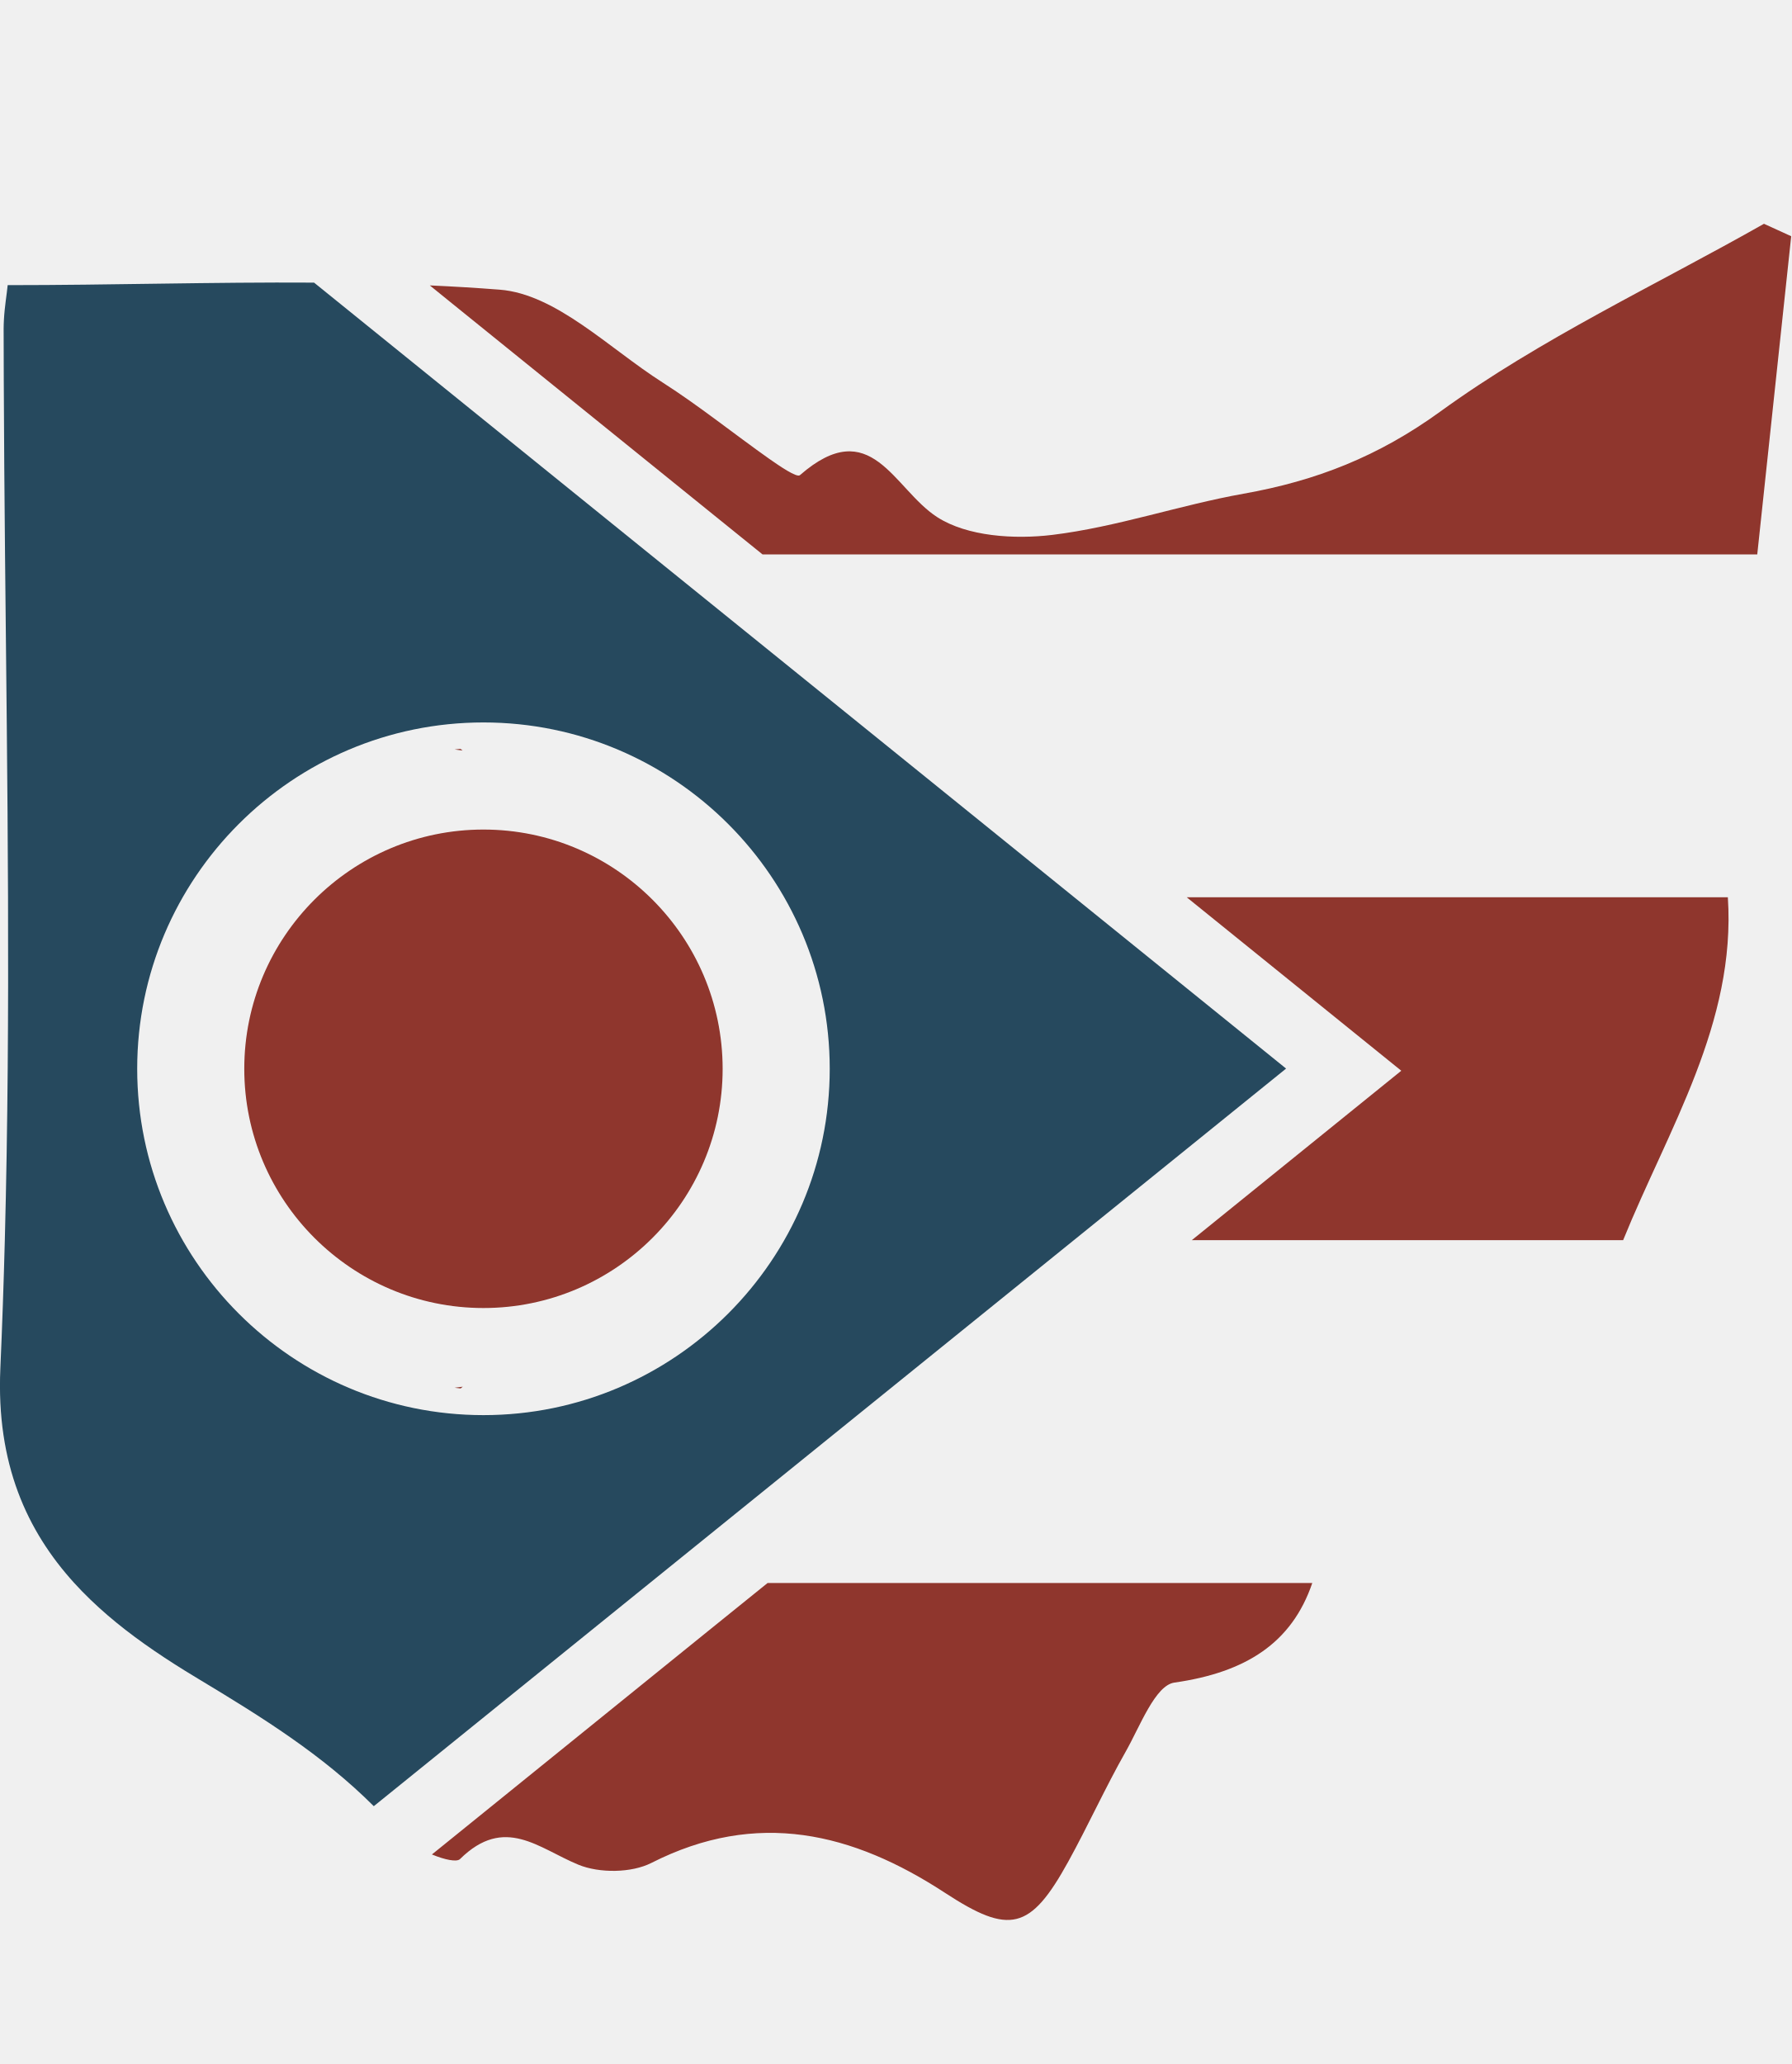
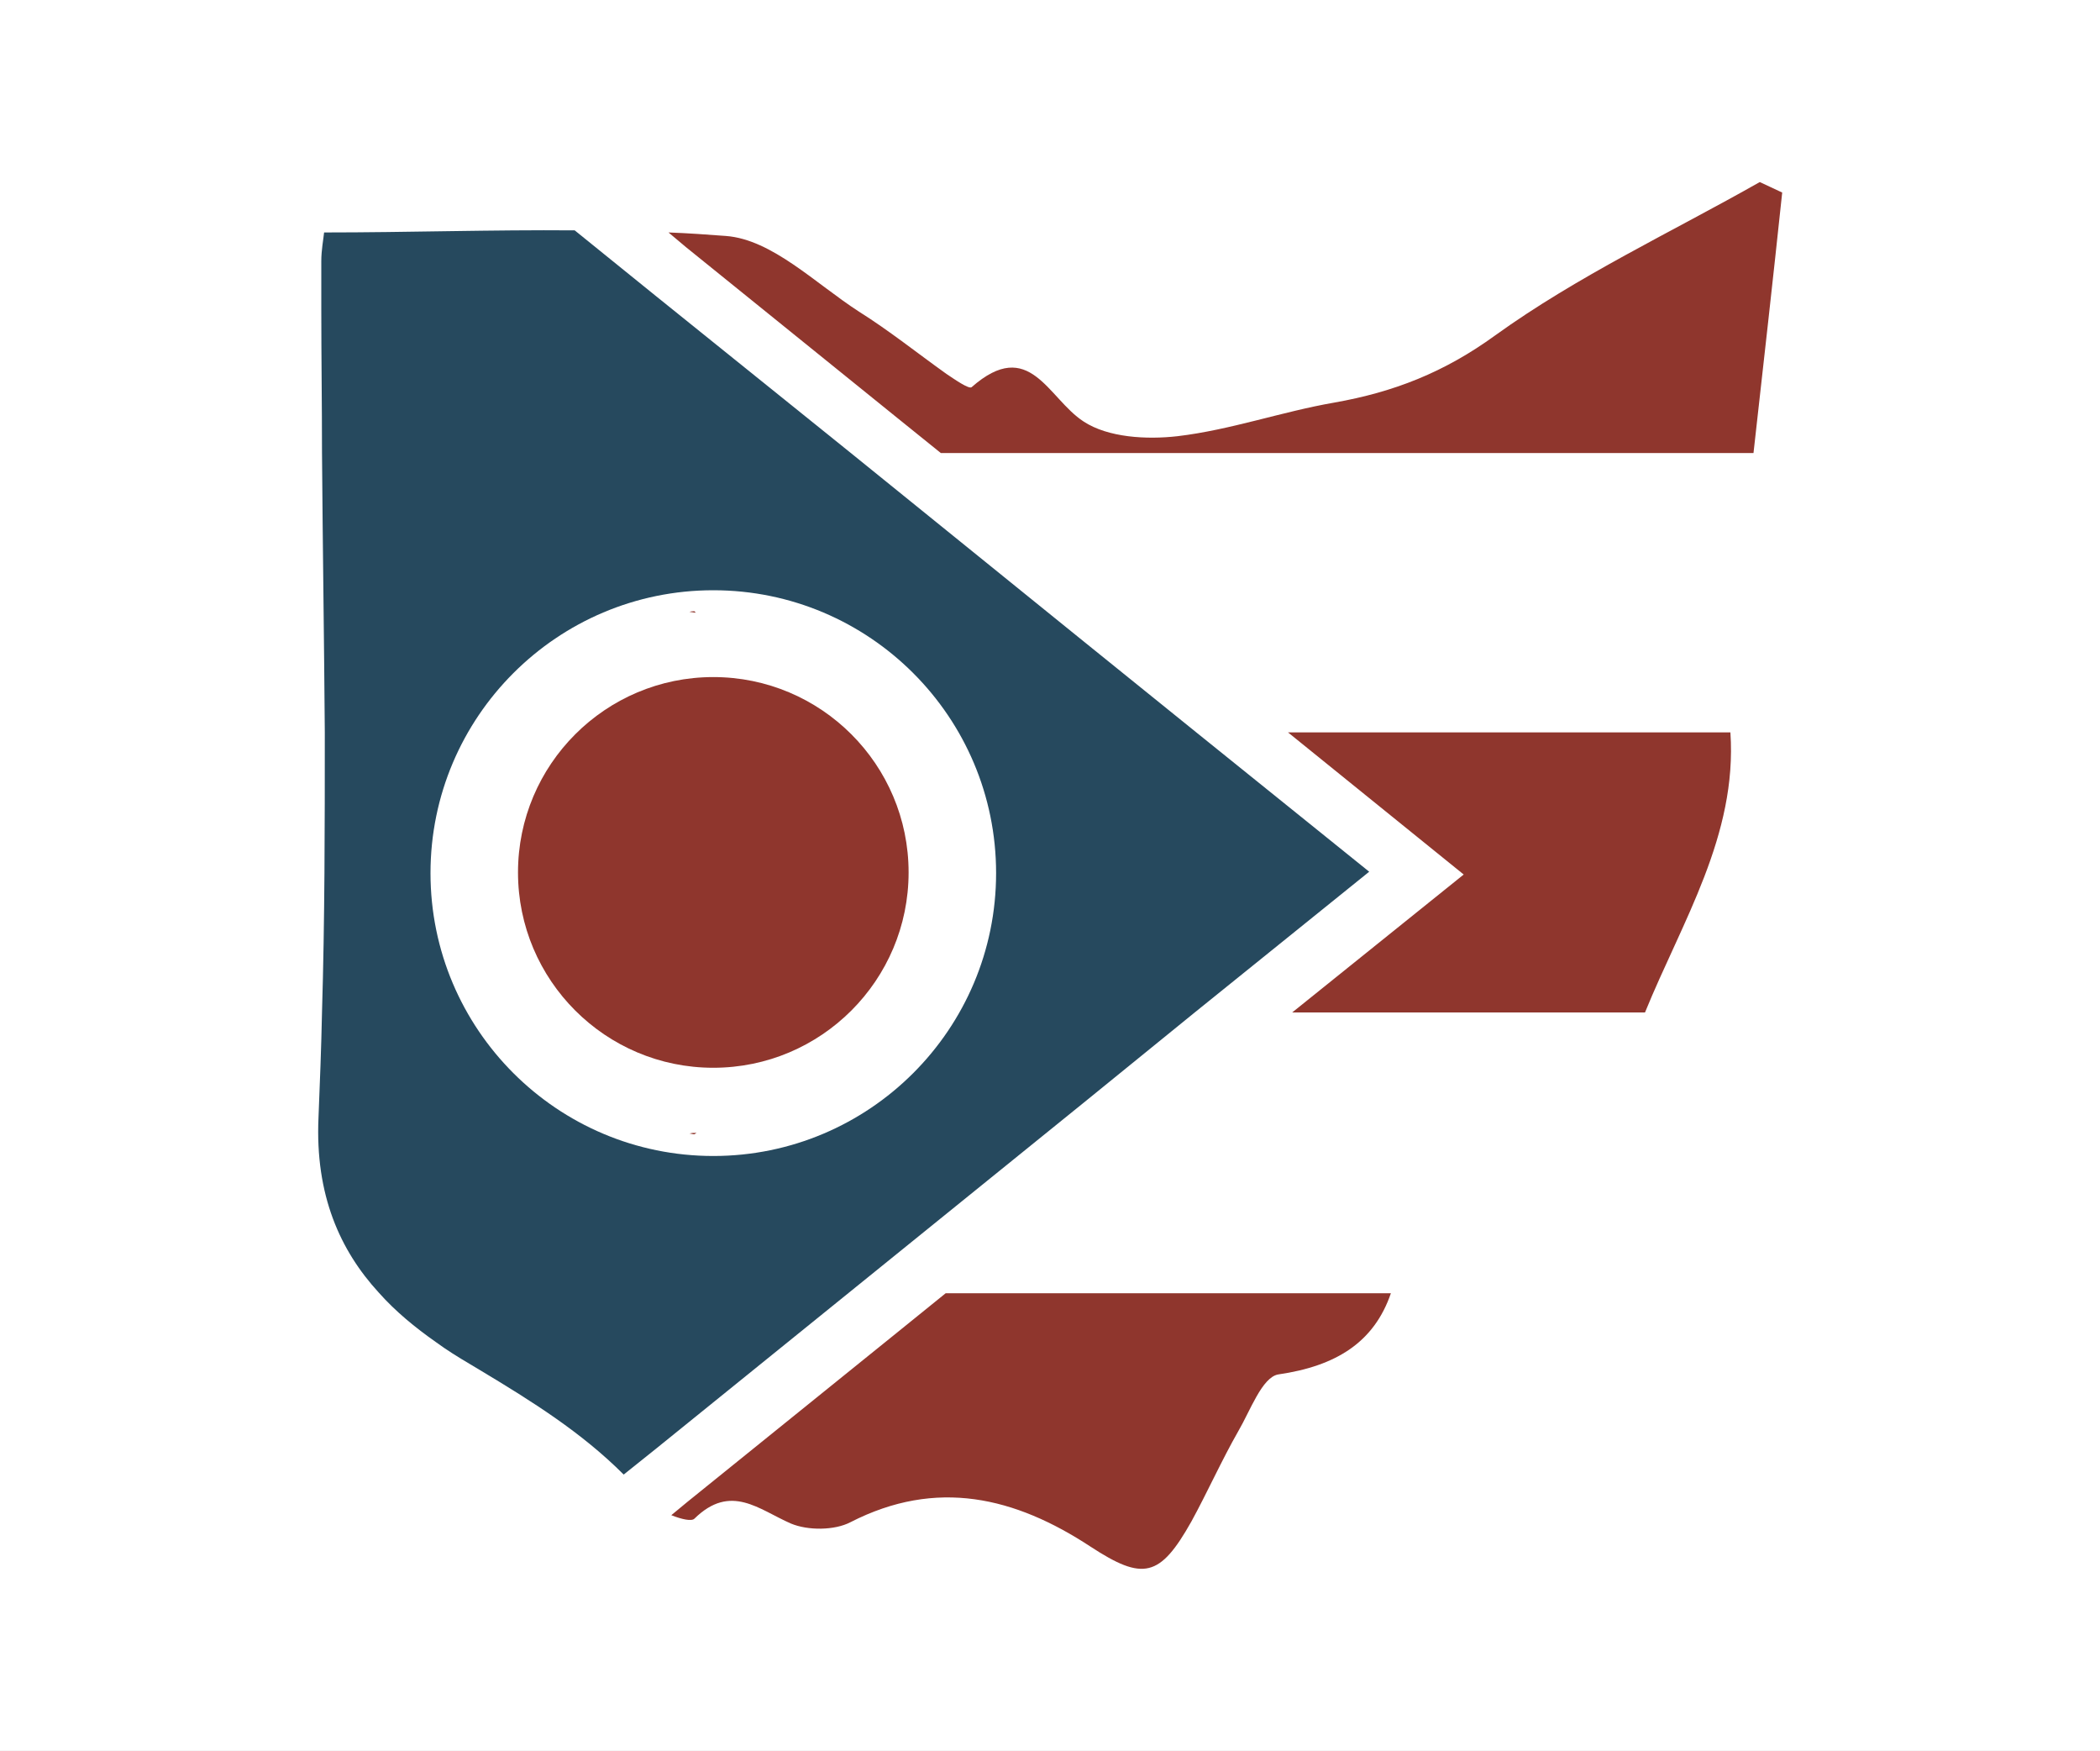
- <svg xmlns="http://www.w3.org/2000/svg" version="1.1" id="Layer_1" x="0px" y="0px" viewBox="0 0 2564.2 2954.1" style="enable-background:new 0 0 2564.2 2954.1;" xml:space="preserve">
+ <svg xmlns="http://www.w3.org/2000/svg" version="1.1" id="Layer_1" x="0px" y="0px" viewBox="0 0 300 250" style="enable-background:new 0 0 300 250;" xml:space="preserve">
  <style type="text/css">
- 	.st0{fill:none;}
- 	.st1{fill:#8F362D;}
- 	.st2{fill:#26495E;}
+ 	.st0{fill:#FFFFFF;}
+ 	.st1{fill:none;}
+ 	.st2{fill:#8F362D;}
+ 	.st3{fill:#26495E;}
</style>
+   <rect y="0" class="st0" width="300" height="250" />
  <g>
-     <path class="st0" d="M1341,1933.9l-410.6,331.9h948.2c6-17.7,10.5-37.2,13.4-58.7c3.6-26.7,33.1-53.8,56.8-73.2   c86-70.2,175.3-136.5,262-205.8c31.9-25.5,76.4-50.3,87.4-84.4c7.5-23.1,16.1-46,25.3-68.7h-786L1341,1933.9z" />
-     <path class="st0" d="M1341,1125.1l196.8,159.1h935.7c-1.4-21.7-4.4-43.8-9.3-66.4c-4.7-21.8,10.8-47.2,13.4-71.4   c12.8-117.6,25.4-235.3,38-353h-1585L1341,1125.1z" />
-     <path class="st1" d="M659.2,1071.8c-2.8,0.3-5.6,0.6-8.4,0.9c3.8,0.5,7.6,1,11.4,1.5L659.2,1071.8z" />
-     <path class="st1" d="M650.8,1986.2c2.9,0.3,5.7,0.7,8.6,1l3.1-2.5C658.6,1985.3,654.7,1985.8,650.8,1986.2z" />
-     <path class="st1" d="M646.5,2631.4l-28.2,22.8c18.4,7.6,35.6,11.2,40.2,6.6c64-63.1,112.4-15.4,169.6,8.1   c30,12.3,75.8,11.9,104.4-2.6c151.3-76.8,288.1-43.6,420.6,43c92.1,60.2,121.9,53.6,176.1-44.7c28.6-51.9,53.1-106.1,82.3-157.6   c20.4-35.9,42.2-94.9,69.7-98.8c102.3-14.6,168.1-56.6,197.4-142.5h-779.8l-83,67L646.5,2631.4z" />
-     <path class="st1" d="M1706.1,1775h617.5c64.7-159.4,161.8-310.7,149.9-490.8h-774.7l307.2,248.3L1706.1,1775z" />
-     <path class="st1" d="M2564.2,338.1c-13-5.9-26-11.9-39-17.8c-155.4,88.1-319.3,164.3-463,268.5c-89.2,64.7-178.3,99.4-281.9,117.8   c-92,16.4-181.7,47.8-274.1,59c-54,6.5-121.5,2.3-164.6-25.5c-62.6-40.4-94.4-149-196.5-60c-4.5,3.9-29.7-13.5-43.6-23.2   c-51.3-36.2-100.4-75.9-153.3-109.7c-76.1-48.5-152.1-126.3-232.8-132.6c-33.3-2.6-66.7-4.6-100.1-6.1l31.1,25.2l369.7,298.8   l75.5,61h1424C2531.9,641.6,2548,489.9,2564.2,338.1z" />
-     <path class="st2" d="M1537.8,1284.2L1341,1125.1L930.6,793.4L590.6,518.5l-141-114c-144.4-0.9-290.3,3.6-438.6,3.6   c-1.2,12.6-4.4,30.7-5.4,49.8c-0.2,4.2-0.4,8.4-0.4,12.6c0,24.3,0.1,48.6,0.2,72.8c0.3,83.3,1,166.7,1.8,250   c1.6,163.6,3.7,327.2,4.3,490.8c0.6,163.7-0.3,327.3-4.6,490.8c-1.6,61.3-3.7,122.6-6.4,183.9c-6,136.4,38.1,232.4,105.8,306.9   c29.7,32.6,63.9,61.2,100.5,87.2c18.9,13.4,38.4,26.2,58.3,38.5c6,3.7,12.1,7.5,18.2,11.1c92.3,55.5,178,108.9,251.8,182.6   l55.3-44.7l339.8-274.7l410.6-331.9l196.6-158.9l303.7-245.5L1537.8,1284.2z M692.1,2025.4c-273.4,0-495.7-222.4-495.7-495.7   s222.4-495.7,495.7-495.7s495.7,222.4,495.7,495.7S965.4,2025.4,692.1,2025.4z" />
-     <path class="st1" d="M692.1,1187.3c-188.8,0-342.4,153.6-342.4,342.4c0,188.8,153.6,342.4,342.4,342.4s342.4-153.6,342.4-342.4   C1034.4,1340.8,880.9,1187.3,692.1,1187.3z" />
+     <path class="st1" d="M154.8,157.6l-33.5,27.1h77.3c0.5-1.4,0.9-3,1.1-4.8c0.3-2.2,2.7-4.4,4.6-6c7-5.7,14.3-11.1,21.4-16.8   c2.6-2.1,6.2-4.1,7.1-6.9c0.6-1.9,1.3-3.8,2.1-5.6h-64.1L154.8,157.6z" />
+     <path class="st1" d="M154.8,91.6l16.1,13h76.3c-0.1-1.8-0.4-3.6-0.8-5.4c-0.4-1.8,0.9-3.8,1.1-5.8c1-9.6,2.1-19.2,3.1-28.8H121.3   L154.8,91.6z" />
+     <path class="st2" d="M99.2,87.3c-0.2,0-0.5,0-0.7,0.1c0.3,0,0.6,0.1,0.9,0.1L99.2,87.3z" />
+     <path class="st2" d="M98.5,161.9c0.2,0,0.5,0.1,0.7,0.1l0.3-0.2C99.1,161.8,98.8,161.8,98.5,161.9z" />
+     <path class="st2" d="M98.2,214.5l-2.3,1.9c1.5,0.6,2.9,0.9,3.3,0.5c5.2-5.1,9.2-1.3,13.8,0.7c2.4,1,6.2,1,8.5-0.2   c12.3-6.3,23.5-3.6,34.3,3.5c7.5,4.9,9.9,4.4,14.4-3.6c2.3-4.2,4.3-8.7,6.7-12.9c1.7-2.9,3.4-7.7,5.7-8.1   c8.3-1.2,13.7-4.6,16.1-11.6h-63.6l-6.8,5.5L98.2,214.5z" />
+     <path class="st2" d="M184.6,144.6h50.4c5.3-13,13.2-25.3,12.2-40H184l25.1,20.3L184.6,144.6z" />
+     <path class="st2" d="M254.6,27.5c-1.1-0.5-2.1-1-3.2-1.5c-12.7,7.2-26,13.4-37.8,21.9c-7.3,5.3-14.5,8.1-23,9.6   c-7.5,1.3-14.8,3.9-22.4,4.8c-4.4,0.5-9.9,0.2-13.4-2.1c-5.1-3.3-7.7-12.2-16-4.9c-0.4,0.3-2.4-1.1-3.6-1.9   c-4.2-3-8.2-6.2-12.5-8.9c-6.2-4-12.4-10.3-19-10.8c-2.7-0.2-5.4-0.4-8.2-0.5l2.5,2.1l30.2,24.4l6.2,5h116.1   C251.9,52.2,253.3,39.8,254.6,27.5z" />
+     <path class="st3" d="M170.9,104.6l-16.1-13l-33.5-27.1L93.6,42.2l-11.5-9.3c-11.8-0.1-23.7,0.3-35.8,0.3c-0.1,1-0.4,2.5-0.4,4.1   c0,0.3,0,0.7,0,1c0,2,0,4,0,5.9c0,6.8,0.1,13.6,0.1,20.4c0.1,13.3,0.3,26.7,0.4,40c0,13.4,0,26.7-0.4,40c-0.1,5-0.3,10-0.5,15   c-0.5,11.1,3.1,19,8.6,25c2.4,2.7,5.2,5,8.2,7.1c1.5,1.1,3.1,2.1,4.8,3.1c0.5,0.3,1,0.6,1.5,0.9c7.5,4.5,14.5,8.9,20.5,14.9   l4.5-3.6l27.7-22.4l33.5-27.1l16-13l24.8-20L170.9,104.6z M101.9,165.1c-22.3,0-40.4-18.1-40.4-40.4s18.1-40.4,40.4-40.4   s40.4,18.1,40.4,40.4S124.2,165.1,101.9,165.1z" />
+     <path class="st2" d="M101.9,96.7c-15.4,0-27.9,12.5-27.9,27.9s12.5,27.9,27.9,27.9s27.9-12.5,27.9-27.9   C129.8,109.2,117.3,96.7,101.9,96.7z" />
  </g>
</svg>
